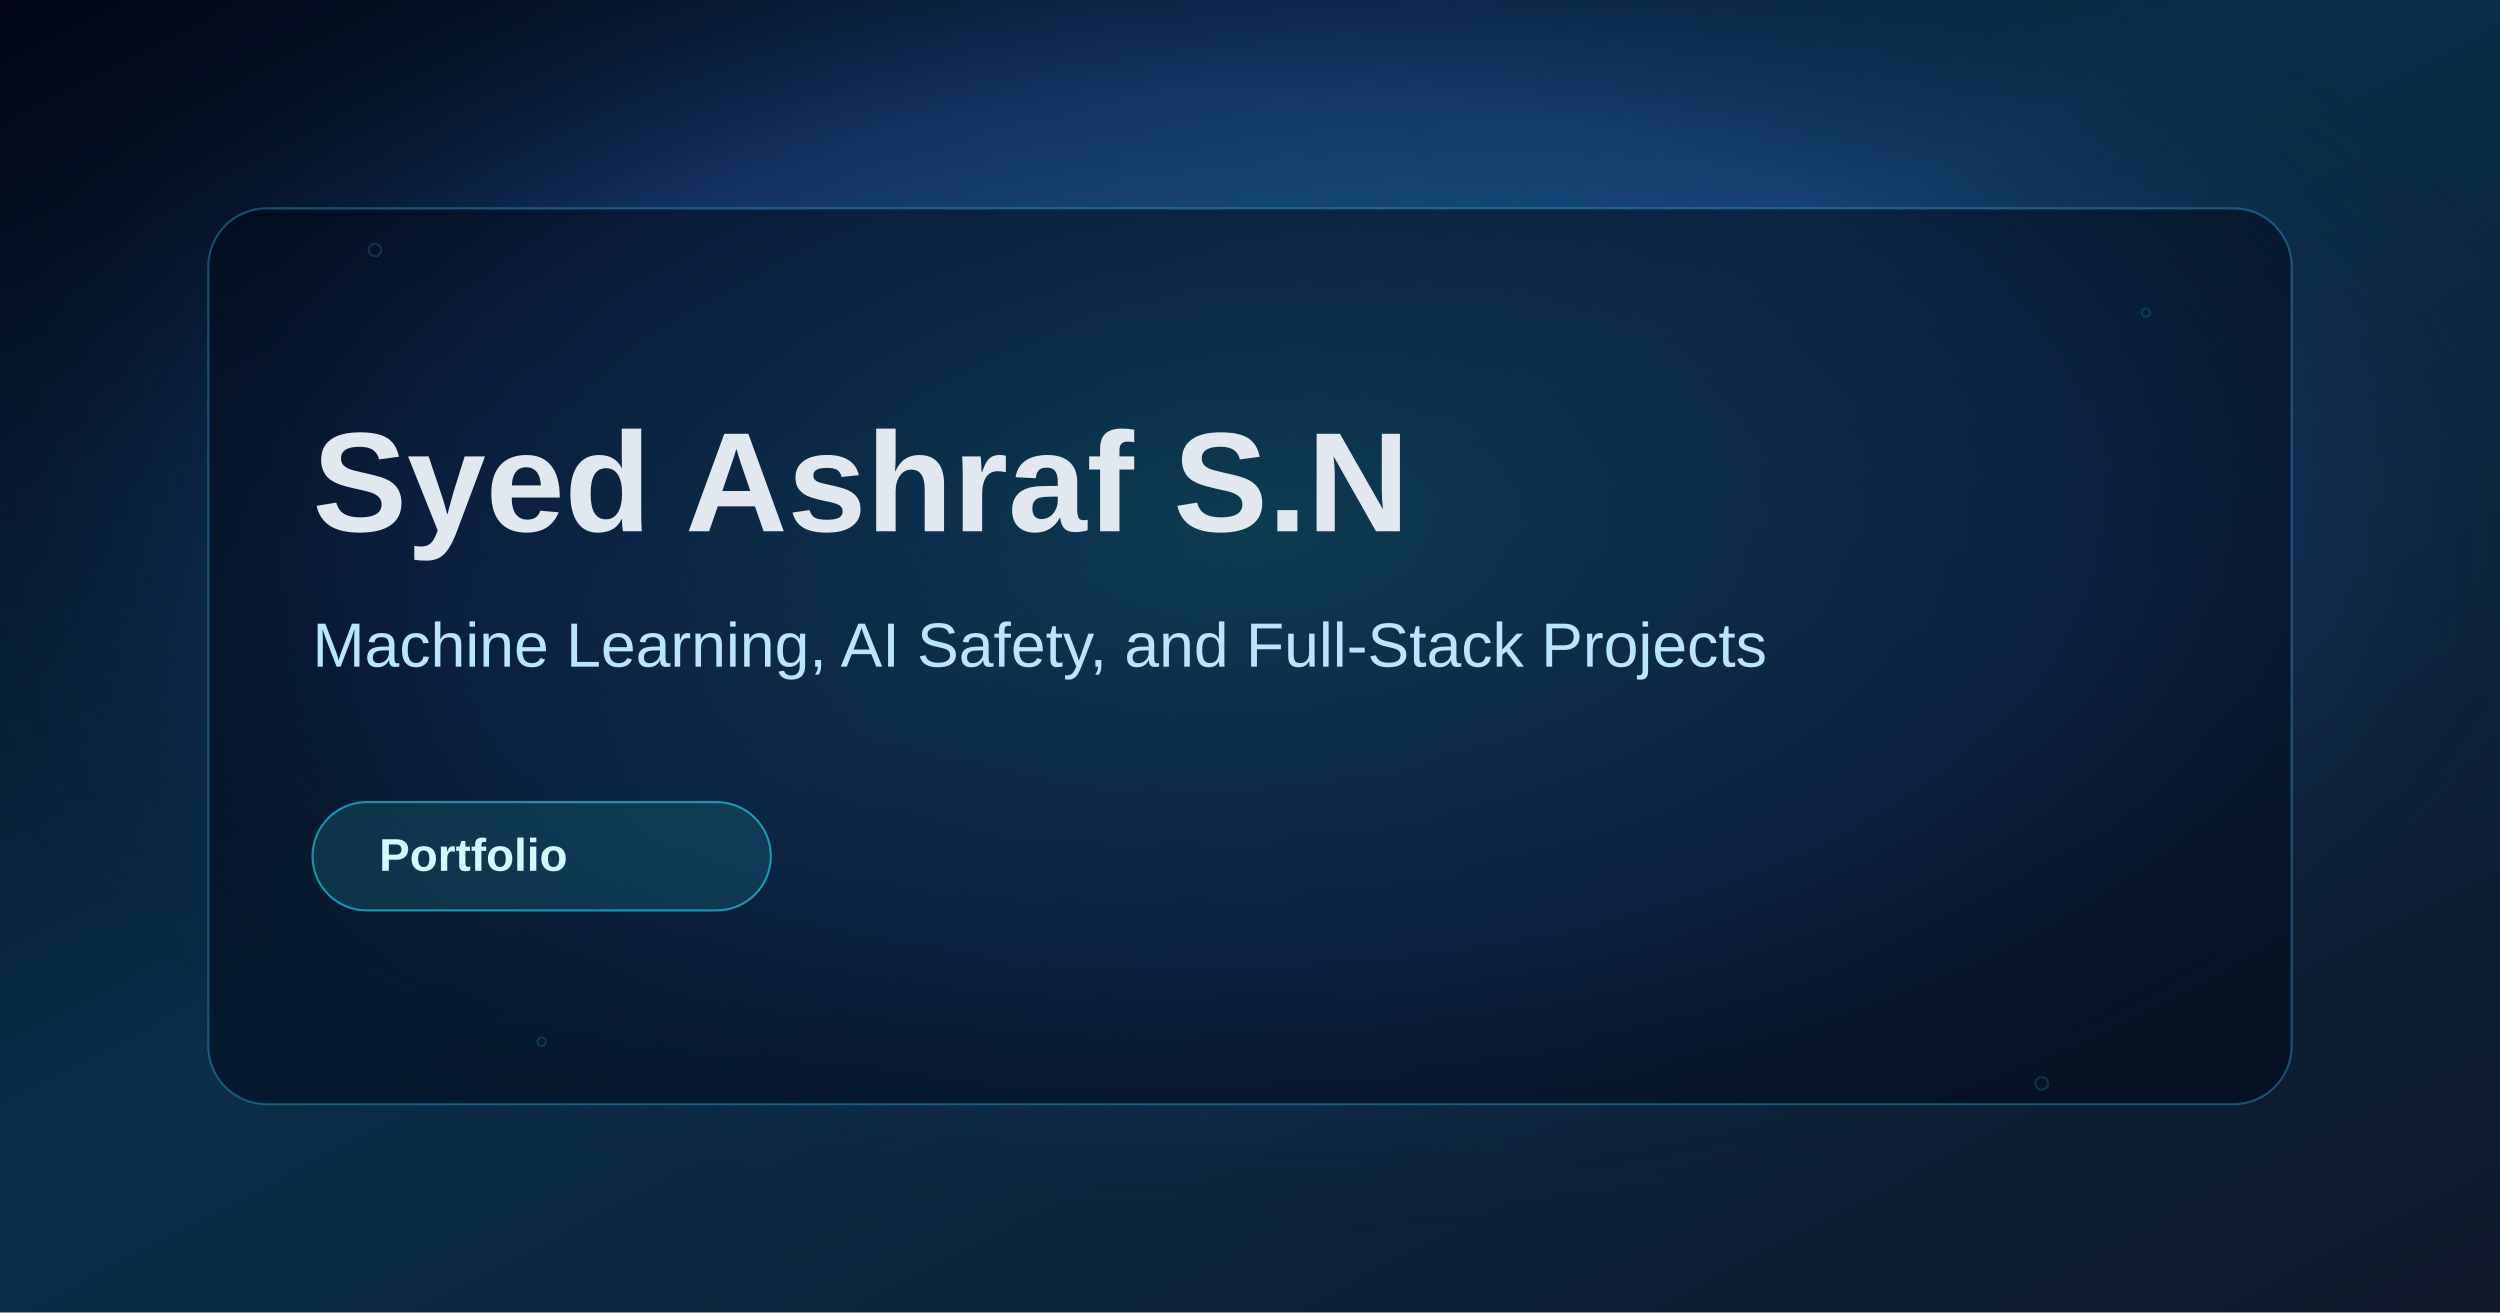
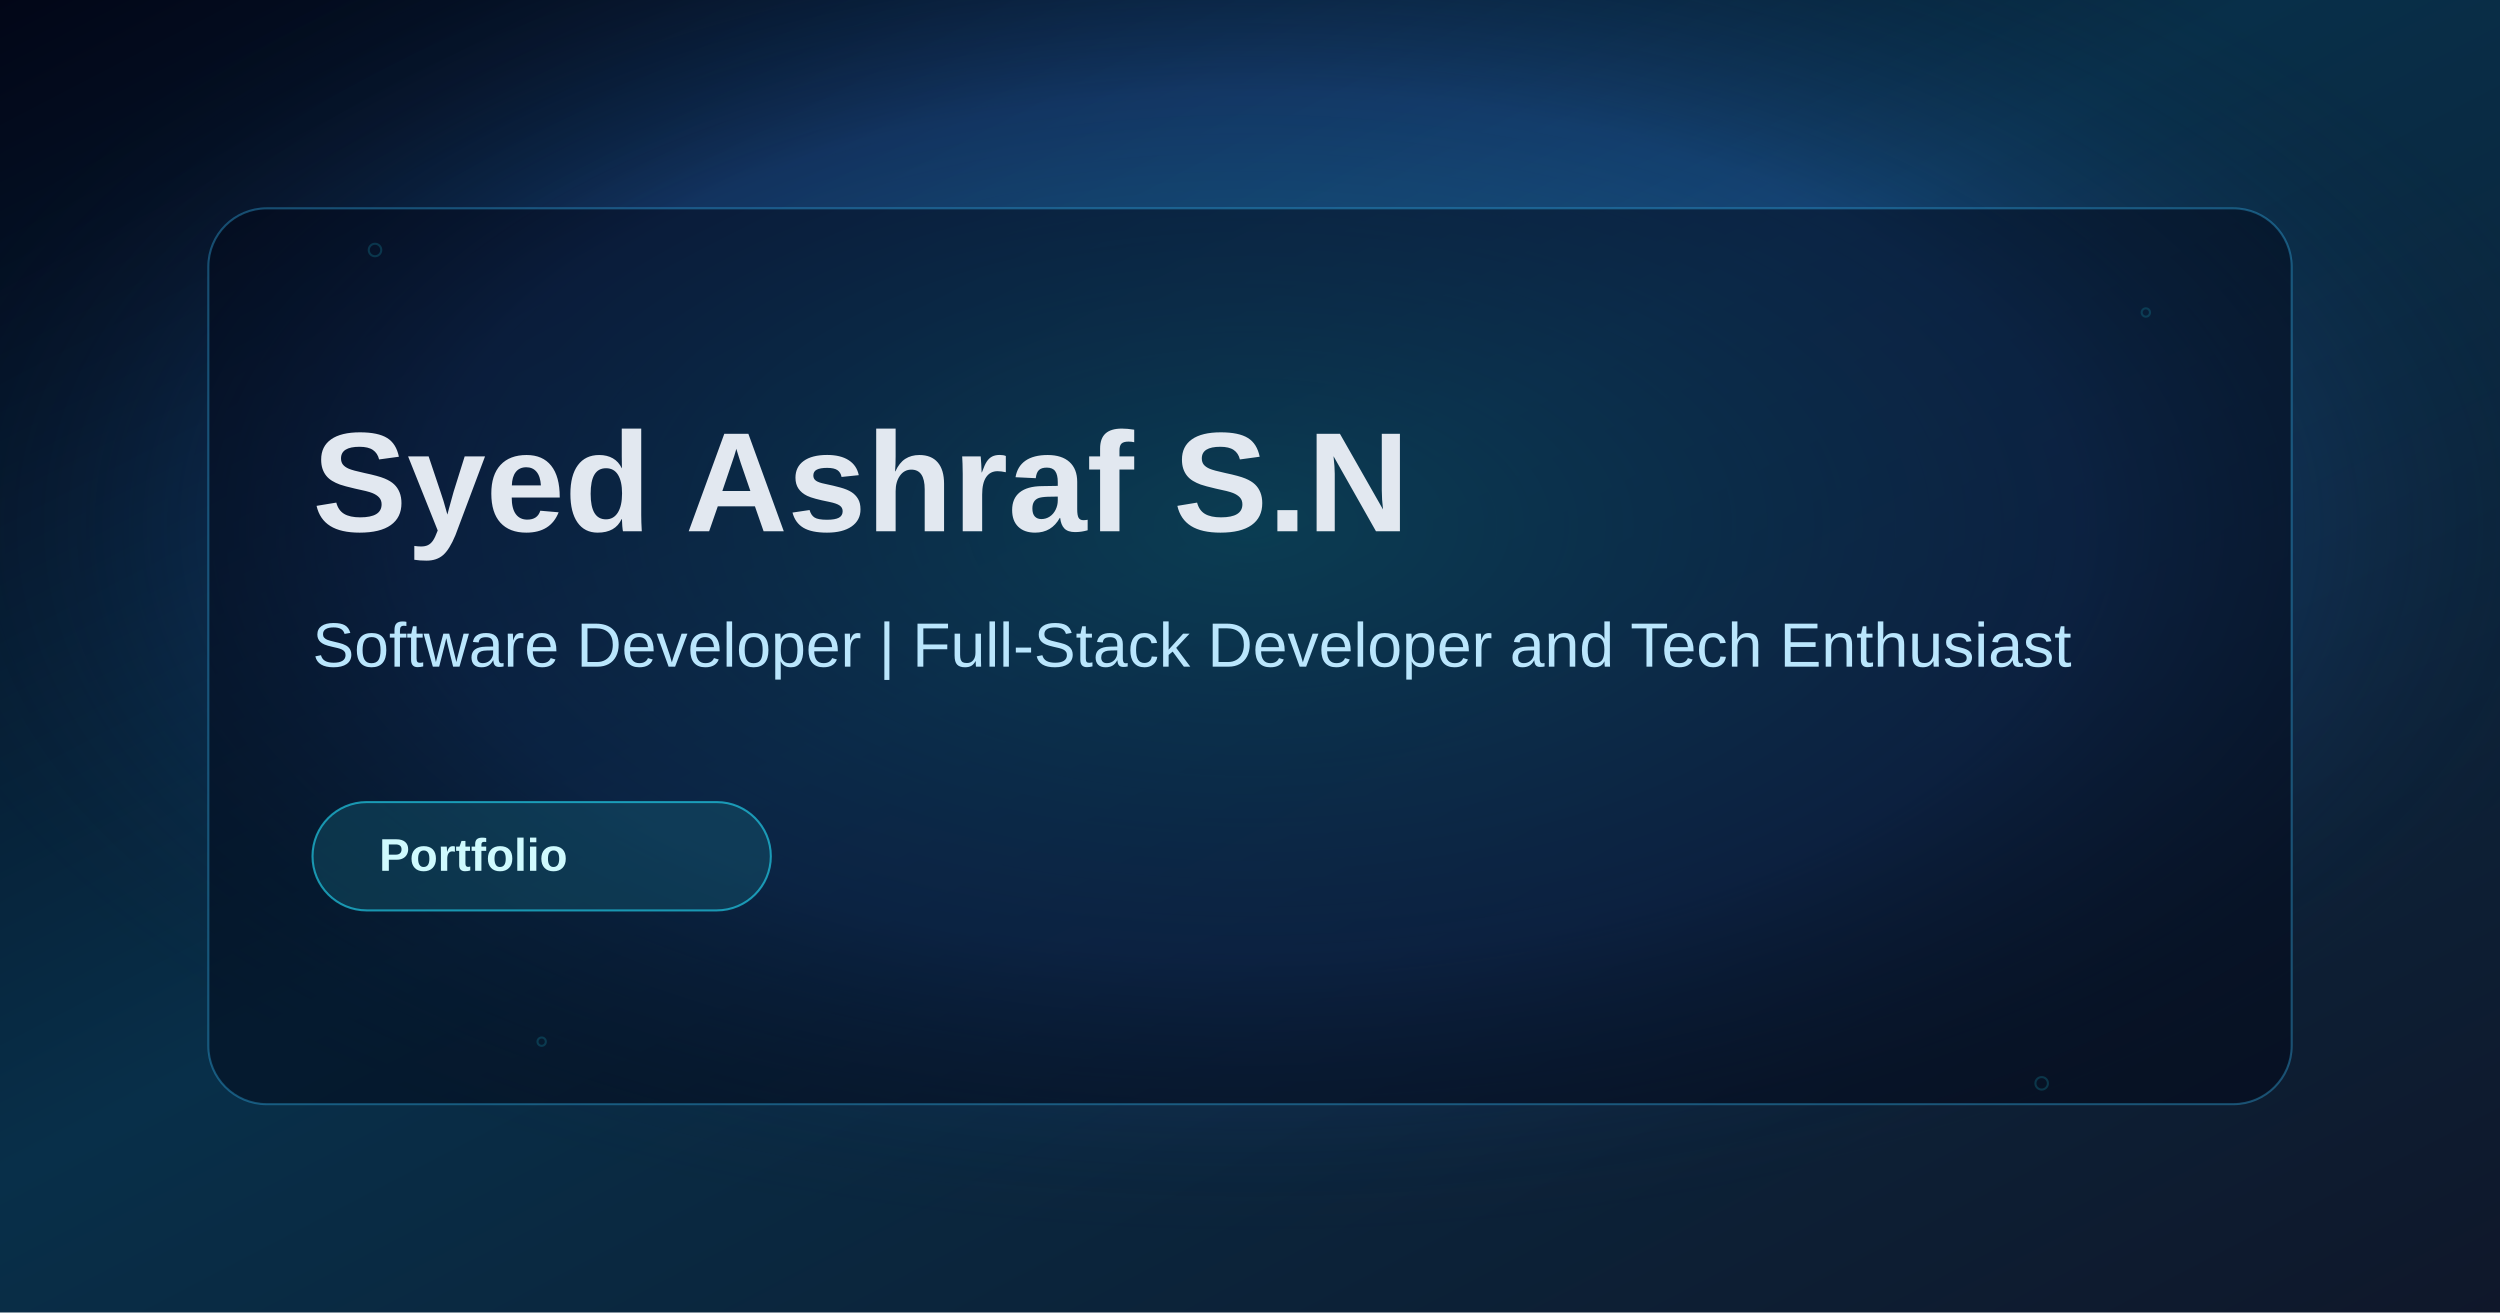
<svg xmlns="http://www.w3.org/2000/svg" width="1200" height="630" viewBox="0 0 1200 630" role="img" aria-label="Syed Ashraf portfolio preview">
  <defs>
    <linearGradient id="bg" x1="0" y1="0" x2="1" y2="1">
      <stop offset="0%" stop-color="#020617" />
      <stop offset="45%" stop-color="#082f49" />
      <stop offset="100%" stop-color="#0f172a" />
    </linearGradient>
    <radialGradient id="glow" cx="50%" cy="40%" r="55%">
      <stop offset="0%" stop-color="#22d3ee" stop-opacity="0.42" />
      <stop offset="60%" stop-color="#3b82f6" stop-opacity="0.24" />
      <stop offset="100%" stop-color="#0f172a" stop-opacity="0" />
    </radialGradient>
  </defs>
  <rect width="1200" height="630" fill="url(#bg)" />
  <rect width="1200" height="630" fill="url(#glow)" />
  <g fill="none" stroke="#22d3ee" stroke-opacity="0.4">
    <circle cx="180" cy="120" r="3" />
    <circle cx="1030" cy="150" r="2" />
    <circle cx="980" cy="520" r="3" />
    <circle cx="260" cy="500" r="2" />
  </g>
  <rect x="100" y="100" width="1000" height="430" rx="28" fill="#020617" fill-opacity="0.5" stroke="#38bdf8" stroke-opacity="0.35" />
  <text x="150" y="255" fill="#e2e8f0" font-family="Poppins, Segoe UI, Arial, sans-serif" font-size="68" font-weight="700">
    Syed Ashraf S.N
  </text>
  <text x="150" y="320" fill="#bae6fd" font-family="Poppins, Segoe UI, Arial, sans-serif" font-size="30" font-weight="500">
-     Machine Learning, AI Safety, and Full-Stack Projects
+     Software Developer | Full-Stack Developer and Tech Enthusiast
  </text>
  <g transform="translate(150 385)">
    <rect x="0" y="0" width="220" height="52" rx="26" fill="#155e75" fill-opacity="0.4" stroke="#22d3ee" stroke-opacity="0.65" />
    <text x="32" y="33" fill="#cffafe" font-family="Poppins, Segoe UI, Arial, sans-serif" font-size="22" font-weight="600">Portfolio</text>
  </g>
</svg>
